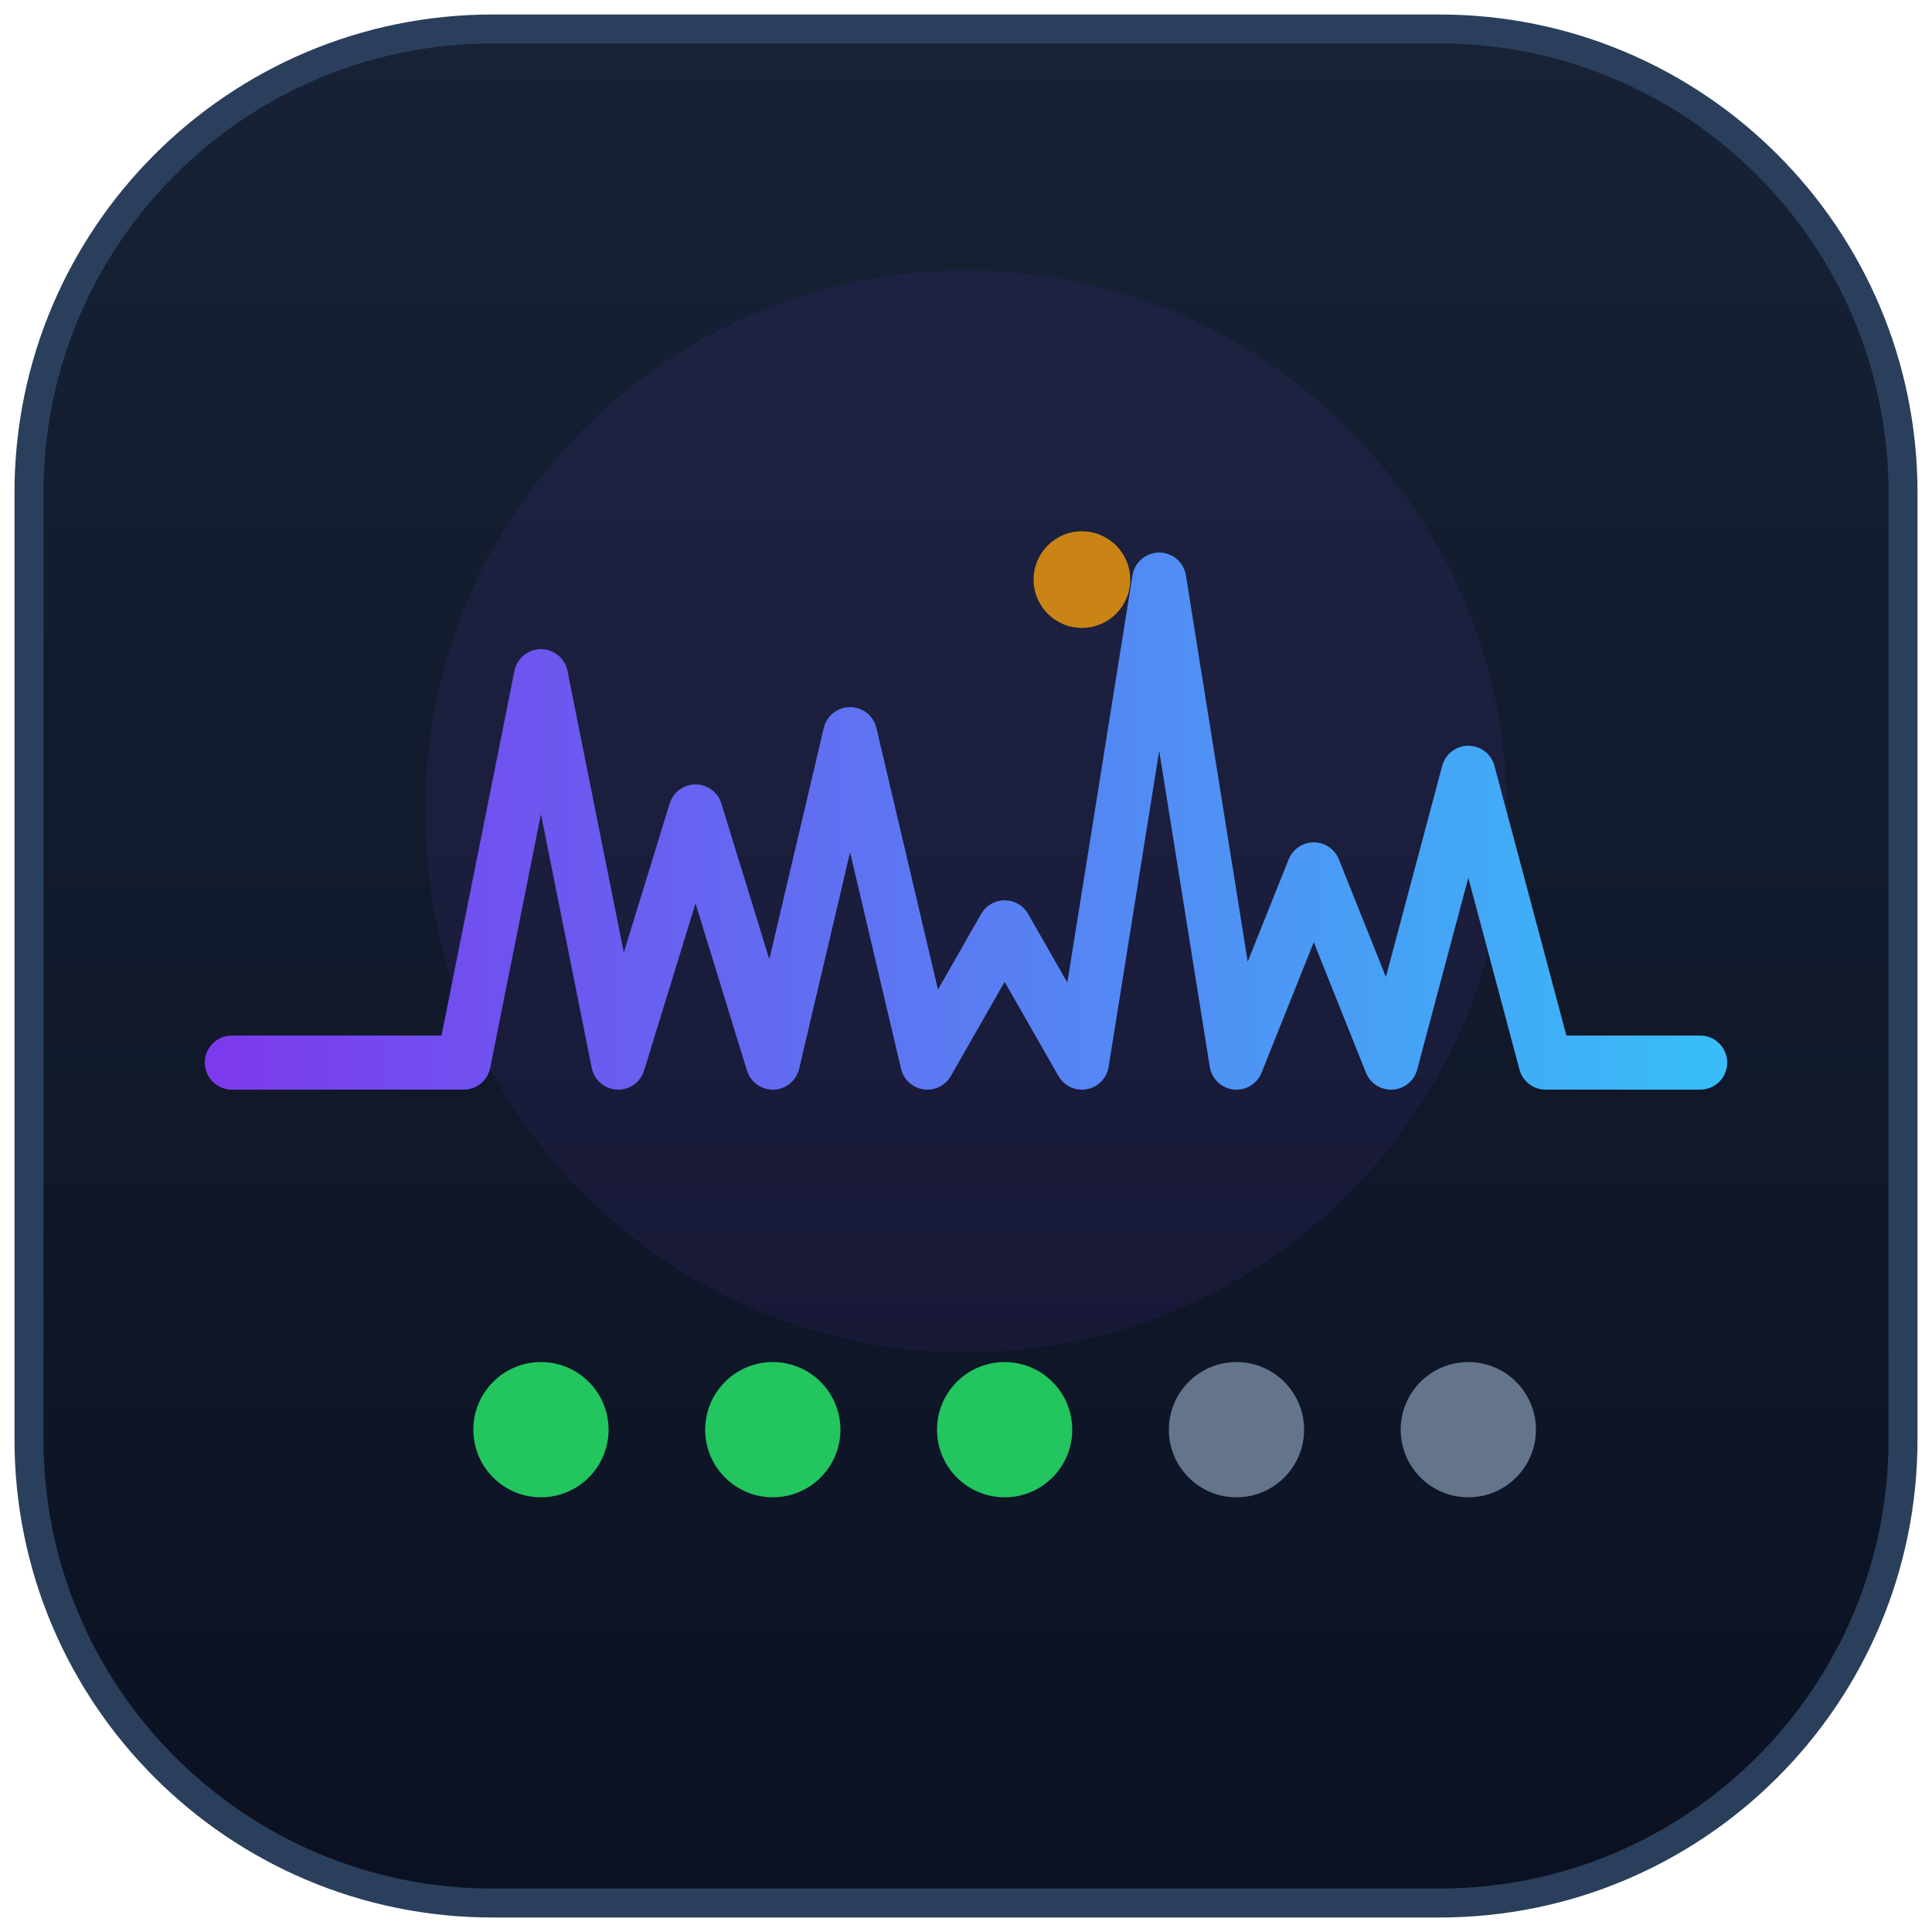
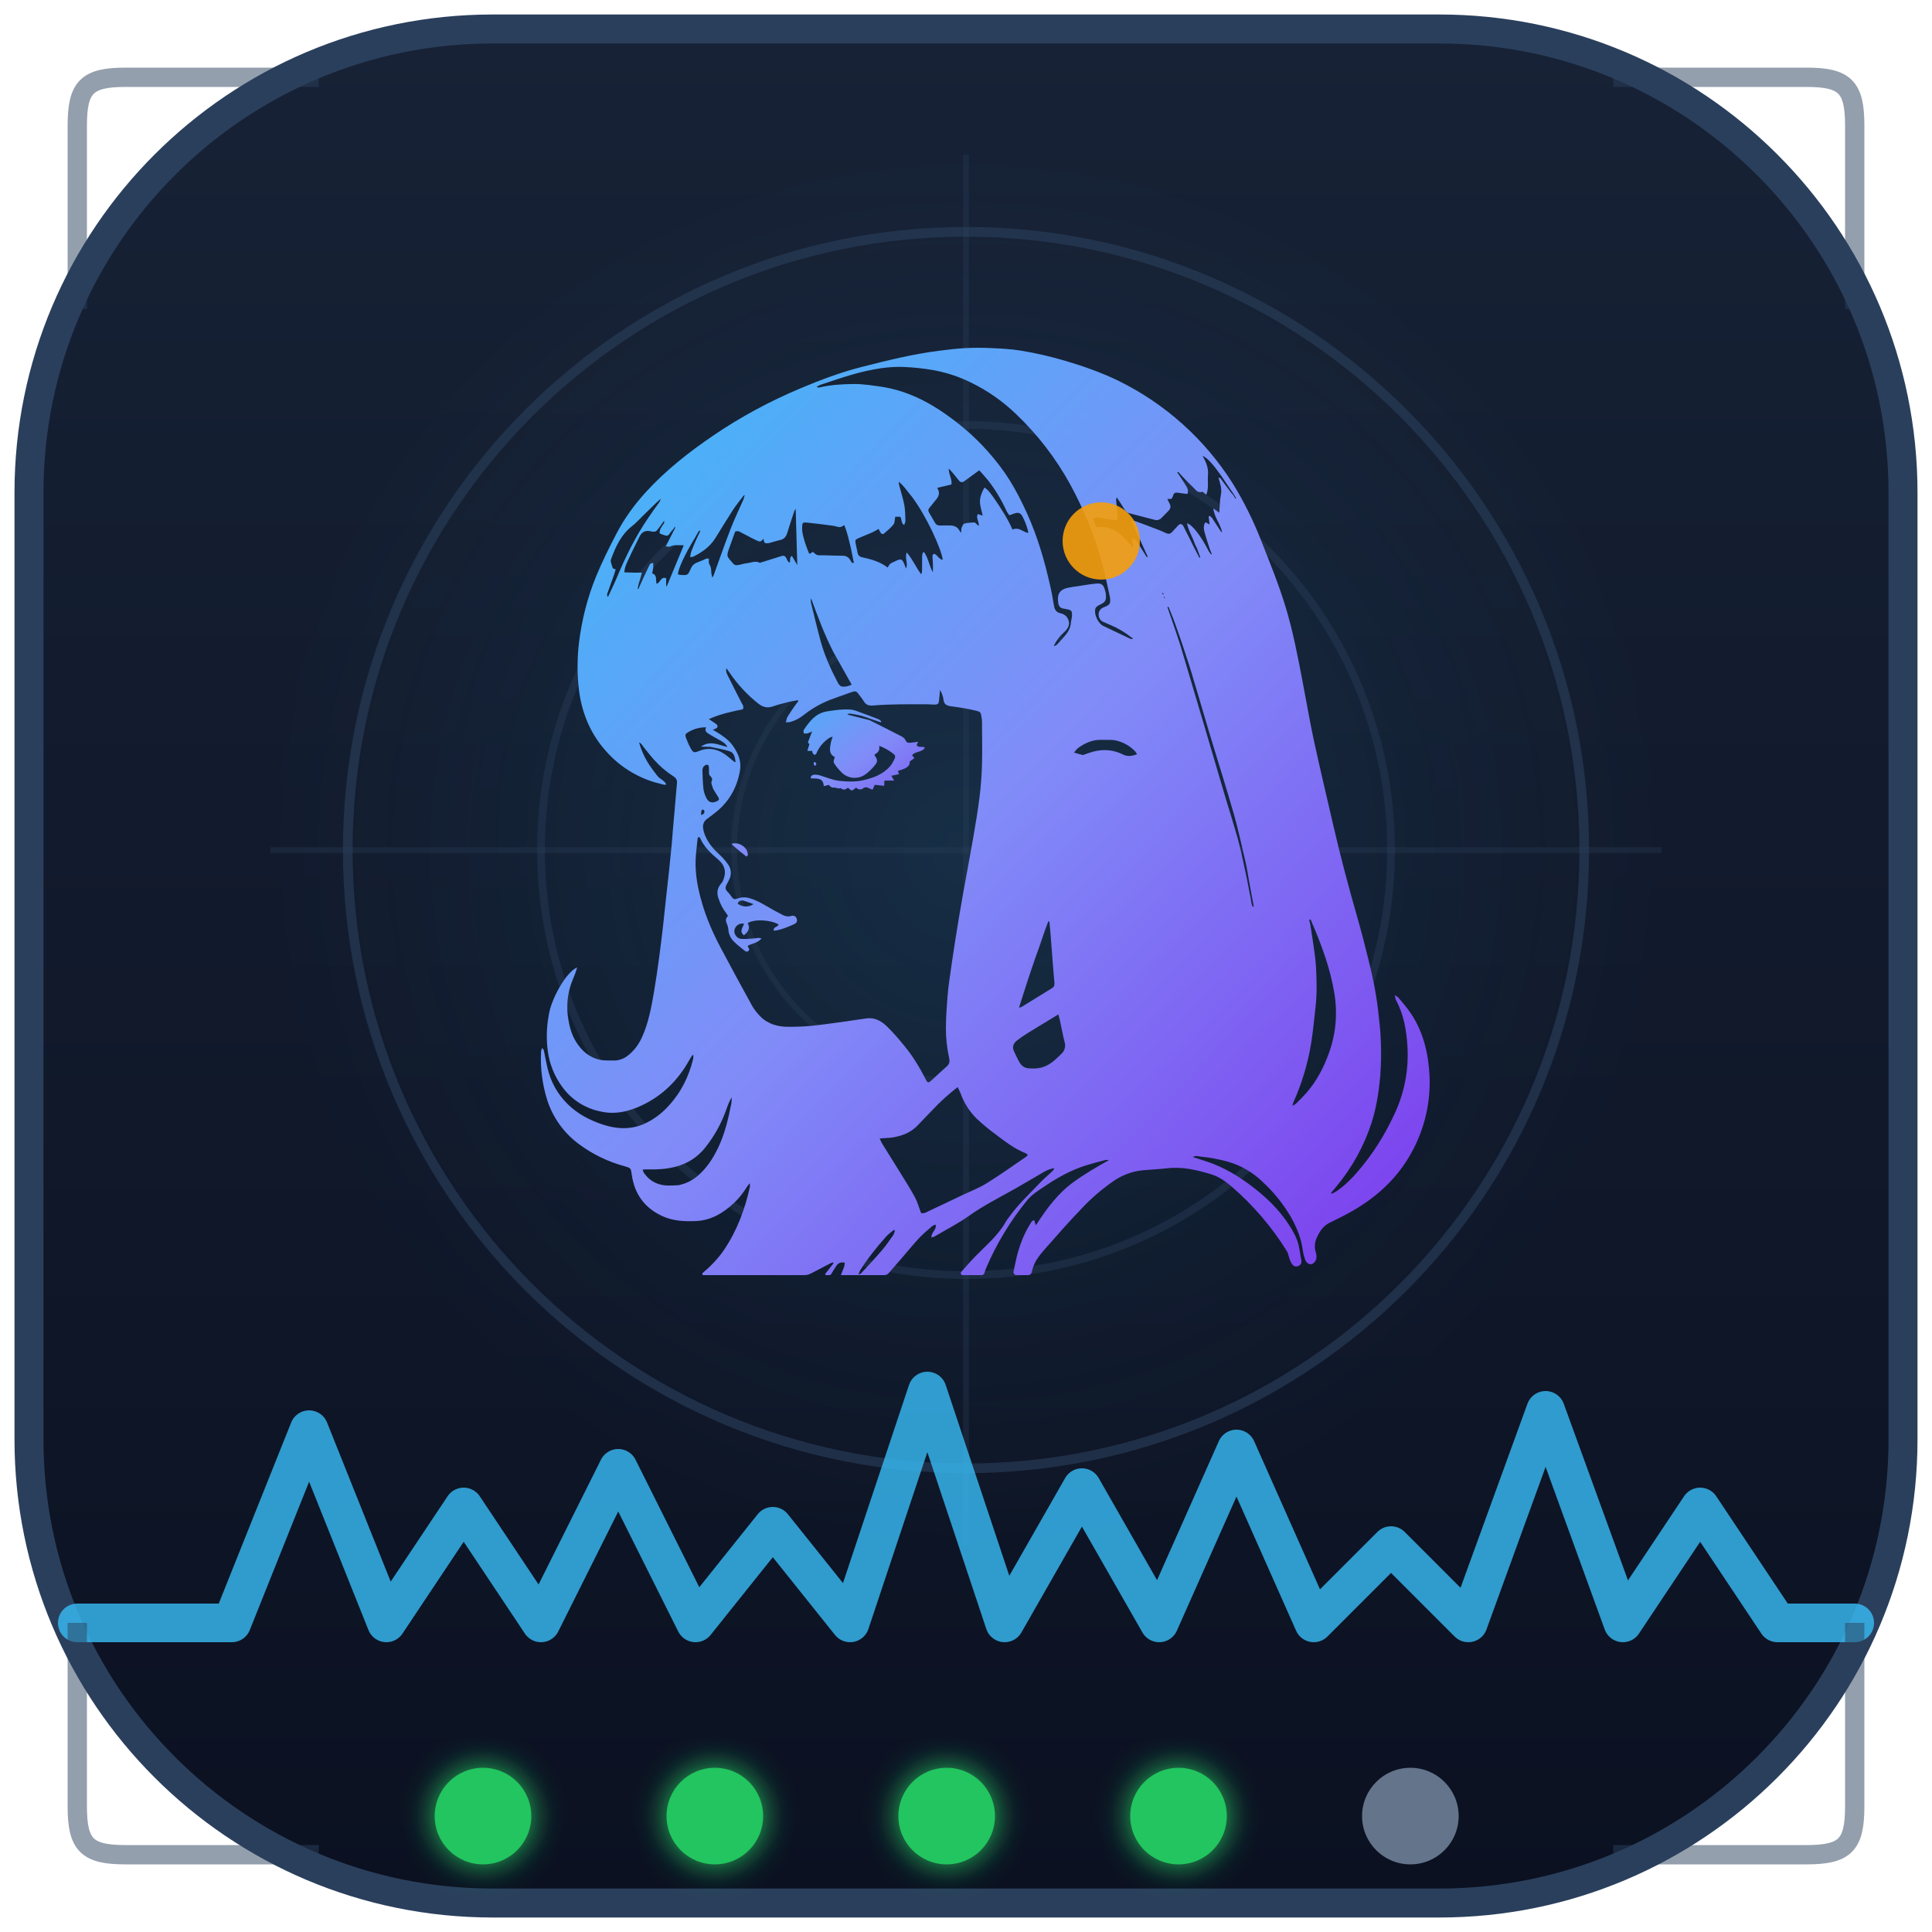
<svg xmlns="http://www.w3.org/2000/svg" viewBox="0 0 100 100">
  <defs>
-     <linearGradient id="bg" x1="0" y1="0" x2="0" y2="1">
+     <linearGradient id="bgGrad" x1="0" y1="0" x2="0" y2="1">
      <stop offset="0%" stop-color="#172236" />
      <stop offset="100%" stop-color="#0B1121" />
    </linearGradient>
-     <linearGradient id="pulseGrad" x1="0" y1="0" x2="1" y2="0">
-       <stop offset="0%" stop-color="#7C3AED" />
-       <stop offset="100%" stop-color="#38BDF8" />
+     <linearGradient id="hermesGrad" x1="0" y1="0" x2="1" y2="1">
+       <stop offset="0%" stop-color="#38BDF8" />
+       <stop offset="50%" stop-color="#818CF8" />
+       <stop offset="100%" stop-color="#7C3AED" />
    </linearGradient>
+     <radialGradient id="scopeGlow" cx="50%" cy="50%" r="50%">
+       <stop offset="0%" stop-color="#38BDF8" stop-opacity="0.12" />
+       <stop offset="70%" stop-color="#38BDF8" stop-opacity="0.03" />
+       <stop offset="100%" stop-color="#38BDF8" stop-opacity="0" />
+     </radialGradient>
+     <filter id="glow" x="-50%" y="-50%" width="200%" height="200%">
+       <feGaussianBlur stdDeviation="0.8" result="blur" />
+       <feMerge>
+         <feMergeNode in="blur" />
+         <feMergeNode in="SourceGraphic" />
+       </feMerge>
+     </filter>
  </defs>
-   <rect x="1.5" y="1.5" width="97" height="97" rx="24" fill="url(#bg)" stroke="#2A3F5C" stroke-width="1.5" />
-   <circle cx="50" cy="42" r="28" fill="#7C3AED" opacity="0.08" />
-   <polyline points="12,55 24,55 28,35 32,55 36,42 40,55 44,38 48,55 52,48 56,55 60,30 64,55 68,45 72,55 76,40 80,55 88,55" fill="none" stroke="url(#pulseGrad)" stroke-width="2.8" stroke-linecap="round" stroke-linejoin="round" />
-   <circle cx="28" cy="74" r="3.5" fill="#22C55E" />
-   <circle cx="40" cy="74" r="3.5" fill="#22C55E" />
-   <circle cx="52" cy="74" r="3.5" fill="#22C55E" />
-   <circle cx="64" cy="74" r="3.5" fill="#64748B" />
-   <circle cx="76" cy="74" r="3.5" fill="#64748B" />
-   <circle cx="56" cy="30" r="2.5" fill="#F59E0B" opacity="0.8">
-     <animate attributeName="opacity" values="0.8;0.2;0.8" dur="2s" repeatCount="indefinite" />
+   <rect x="1.5" y="1.5" width="97" height="97" rx="24" fill="url(#bgGrad)" stroke="#2A3F5C" stroke-width="1.5" />
+   <circle cx="50" cy="44" r="36" fill="url(#scopeGlow)" />
+   <circle cx="50" cy="44" r="32" fill="none" stroke="#2A3F5C" stroke-width="0.5" opacity="0.6" />
+   <circle cx="50" cy="44" r="22" fill="none" stroke="#2A3F5C" stroke-width="0.4" opacity="0.4" />
+   <circle cx="50" cy="44" r="12" fill="none" stroke="#2A3F5C" stroke-width="0.3" opacity="0.3" />
+   <line x1="50" y1="8" x2="50" y2="80" stroke="#2A3F5C" stroke-width="0.3" opacity="0.3" />
+   <line x1="14" y1="44" x2="86" y2="44" stroke="#2A3F5C" stroke-width="0.3" opacity="0.3" />
+   <g transform="translate(26, 18) scale(2.0)" fill="url(#hermesGrad)" fill-rule="evenodd">
+     <path d="M5.938 12.835c.127-.039.285.02.373.143.028.038.036.092.046.14.003.014-.02.033-.04.05-.124-.098-.24-.194-.354-.291-.011-.01-.016-.027-.025-.042zM8.396 9.412c.195-.032.39-.06.588-.05a.54.54 0 01.148.026c.202.071.402.147.601.224.028.01.05.036.075.055l-.013.027a9.203 9.203 0 01-.26-.089c-.115-.038-.213-.077-.315-.098-.25-.05-.25-.046-.292-.014l.574.144c.275.139.55.276.823.417.042.022.09.057.107.098.026.06.063.076.117.072.066-.006.132-.017.213-.027l-.04.086c.051.08.142.02.216.064-.074.13-.247.09-.334.199l.061.074-.12.087c0 .106-.038.168-.306.243l.026.085-.196.042.07.124h-.25l-.007.137c-.081-.01-.161-.018-.244-.027l-.053.123c-.027-.008-.052-.011-.073-.023-.067-.038-.128-.056-.195.006-.019.017-.063.014-.093.008-.026-.006-.05-.029-.07-.042-.11.095-.11.095-.208.003-.057.046-.12.074-.186.011-.063.027-.123-.02-.178-.014-.07.007-.097-.035-.133-.07l-.13.033c-.013-.236-.194-.19-.34-.203.005-.072.05-.092.095-.094a.474.474 0 01.159.022c.164.05.32.12.496.138.203.021.405.029.601-.015.265-.059.52-.149.707-.365.049-.056.083-.127.117-.195.019-.038.02-.084-.02-.116a1.397 1.397 0 00-.382-.217c.024.12-.031.182-.115.221 0 .014-.004.025 0 .03.08.115.084.16-.007.267a1.39 1.39 0 01-.218.211.477.477 0 01-.641-.05 1.36 1.36 0 01-.133-.152c-.078-.107-.076-.108-.033-.236-.165-.08-.128-.226-.104-.364.008-.05.028-.096.049-.163-.04.014-.067.017-.087.032a.897.897 0 00-.316.357c-.007.016-.01.034-.02.047-.012.015-.034.038-.045.035-.02-.006-.037-.027-.05-.045-.008-.012-.007-.032-.012-.057h-.126l.053-.172a14.82 14.82 0 00-.039-.049l.11-.284c-.06.026-.091.044-.124.051-.03.007-.064 0-.095 0 0-.031-.01-.07.004-.092.149-.22.305-.428.593-.476z" />
+     <path d="M8.06 10.788c-.003-.038-.004-.075.037-.062.016.006.034.048.028.067-.01.04-.038.032-.064-.005z" />
+     <path clip-rule="evenodd" d="M11.981.009c.226-.012.453-.011.679 0 .247.01.495.024.74.062.401.064.798.157 1.19.273.463.138.92.299 1.356.511a7.31 7.31 0 012.948 2.642c.292.469.536.963.739 1.479.219.556.446 1.11.623 1.683.204.654.329 1.326.458 1.997.097.504.182 1.01.29 1.511.156.722.329 1.44.494 2.16.186.812.4 1.615.63 2.415.102.355.193.713.282 1.072.11.436.202.876.254 1.323.031.278.066.557.073.837a7.56 7.56 0 01-.017.88c-.037.413-.1.818-.226 1.212a5.017 5.017 0 01-.915 1.649l-.13.156.018.023c.043-.023.088-.041.127-.068.2-.138.373-.307.531-.49.4-.46.721-.973.975-1.529a3.59 3.59 0 00.325-1.72c-.024-.424-.097-.834-.3-1.213-.013-.027-.015-.06-.03-.121.05.035.082.048.101.072.107.13.22.258.315.398.33.494.46 1.052.486 1.64a3.75 3.75 0 01-.47 1.97c-.36.655-.887 1.14-1.526 1.506-.193.111-.394.21-.595.308-.157.078-.248.211-.318.365a.522.522 0 00-.033.406.359.359 0 01.013.139c-.005.077-.077.155-.14.162-.054.006-.125-.043-.15-.116a1.206 1.206 0 01-.06-.233c-.04-.314-.155-.6-.308-.87a3.906 3.906 0 00-.73-.91 2.129 2.129 0 00-.897-.524 4.093 4.093 0 00-.692-.131c-.075-.008-.15-.04-.22.01.18.06.363.11.538.18.434.173.82.43 1.18.728.308.255.58.543.794.884.098.155.186.315.227.496.027.123.042.25.067.375.013.062-.002.109-.053.144-.047.033-.122.034-.163-.01a.455.455 0 01-.08-.14c-.03-.073-.038-.159-.078-.225a7.314 7.314 0 00-1.423-1.664c-.16-.137-.329-.26-.537-.323-.376-.114-.753-.203-1.15-.154-.213.025-.427.032-.64.053a1.6 1.6 0 00-.736.278 5.14 5.14 0 00-.834.72c-.329.342-.642.699-.955 1.055-.136.155-.264.319-.314.531a5.227 5.227 0 00-.012.051.096.096 0 01-.09.076h-.31c-.046 0-.082-.048-.072-.094.023-.108.045-.216.07-.324.075-.325.19-.635.368-.917.024-.039.04-.088.104-.08l.01.049.027.077c.28-.435.571-.834.996-1.135.283-.204.584-.378.89-.55a.196.196 0 00-.098-.002c-.162.043-.325.084-.485.134-.402.124-.764.33-1.11.566-.147.1-.298.193-.414.333a7.314 7.314 0 00-1.07 1.767.845.845 0 00-.04.12.075.075 0 01-.072.056h-.494c-.04 0-.062-.051-.036-.082.123-.14.246-.282.377-.415.275-.281.58-.532.777-.884.027-.048.063-.09.095-.135.238-.333.54-.607.818-.902.082-.086.175-.16.26-.24.029-.027.053-.057.079-.085l-.018-.025-.135.041c-.034.017-.07.031-.102.05-.248.144-.494.292-.743.433-.408.23-.825.439-1.209.711-.281.2-.591.358-.889.533-.02.012-.044.015-.08.028-.015-.135.143-.201.108-.336-.033.014-.064.02-.085.038-.111.096-.227.19-.328.296-.148.157-.284.325-.425.488-.125.143-.25.286-.373.431A.153.153 0 019.89 24H8.762a.316.316 0 00.016-.042c.028-.09.085-.172.083-.28-.091-.018-.162.001-.212.077a4.45 4.45 0 00-.136.215c-.01.016-.024.03-.042.03h-.093c-.019 0-.029-.022-.017-.037.071-.088.14-.178.209-.268.001-.002-.006-.012-.012-.024-.014.004-.03.006-.045.013-.176.09-.352.181-.527.274a.363.363 0 01-.168.042H5.202c-.026 0-.039-.036-.019-.053.21-.178.402-.374.558-.605.335-.496.538-1.047.667-1.629.004-.02-.003-.043-.006-.091-.037.048-.059.072-.076.1a1.943 1.943 0 01-.334.415c-.28.258-.59.448-.983.464-.297.012-.588 0-.865-.127-.46-.21-.722-.57-.794-1.072-.025-.17-.017-.171-.182-.219A3.513 3.513 0 011.97 20.6a2.286 2.286 0 01-.808-1.13 3.569 3.569 0 01-.16-1.245c.002-.034.016-.067.024-.1.032.023.046.043.05.066.033.153.059.308.096.46.086.355.257.664.516.92.258.256.571.419.91.532.358.118.717.138 1.07-.016a1.89 1.89 0 00.621-.452c.328-.348.533-.76.648-1.223.009-.034.005-.071.007-.11-.015.006-.026.006-.03.011-.031.05-.064.1-.093.152-.284.502-.679.887-1.196 1.135-.351.17-.718.255-1.11.159a1.607 1.607 0 01-.971-.64 2.006 2.006 0 01-.368-.924 2.903 2.903 0 01.02-.886c.05-.439.466-1.17.742-1.271-.02.063-.035.112-.053.16-.043.116-.097.227-.13.345a1.901 1.901 0 00-.05.82c.033.212.09.416.204.6.147.236.346.407.62.465.11.023.225.014.338.018a.576.576 0 00.386-.131c.164-.128.282-.292.366-.481.168-.375.24-.777.309-1.179.05-.296.093-.594.133-.893.039-.281.071-.563.104-.845.026-.232.048-.464.074-.696.024-.228.052-.455.076-.683.024-.227.047-.455.069-.683.013-.14.022-.28.034-.42l.037-.417c.022-.25.041-.5.065-.748.008-.082-.02-.132-.09-.177a2.46 2.46 0 01-.492-.418c-.1-.109-.188-.228-.282-.342-.035-.042-.056-.097-.116-.118a2.084 2.084 0 00.275.597c.06.092.131.176.196.265.063.086.182.115.234.226-.028.003-.046.01-.06.006a4.74 4.74 0 01-.22-.057 2.71 2.71 0 01-1.287-.819c-.435-.487-.656-1.076-.71-1.723a5.206 5.206 0 01.014-1.06c.072-.602.22-1.186.45-1.745.155-.376.338-.741.526-1.102.205-.393.466-.75.765-1.076.512-.559 1.104-1.024 1.726-1.448.717-.49 1.478-.898 2.277-1.233C8.244.828 8.767.632 9.31.494c.655-.166 1.31-.33 1.982-.415.229-.03.458-.058.688-.07zm-1.847 22.82c-.07.06-.147.111-.207.18-.238.27-.464.549-.668.869l-.044.108a.177.177 0 00.093-.057c.174-.19.351-.378.519-.574.104-.122.195-.255.288-.386.024-.034.03-.08.046-.12l-.027-.02zm1.65-3.695a5.51 5.51 0 00-.653.593l-.37.386a.963.963 0 01-.377.25 1.372 1.372 0 01-.467.09c-.044 0-.087.006-.151.012.028.058.043.097.064.131.15.242.301.482.45.724.136.22.276.438.399.666.068.125.105.267.156.404.077.027.14-.018.202-.048.29-.135.579-.274.867-.412.213-.101.437-.186.636-.31.347-.215.68-.455 1.018-.685.015-.01.026-.028.042-.046-.023-.019-.038-.037-.056-.044-.287-.111-.527-.3-.77-.482a5.319 5.319 0 01-.506-.42 1.757 1.757 0 01-.41-.653c-.019-.049-.045-.095-.075-.156zm-5.847.264c-.06.096-.097.194-.132.293a3.38 3.38 0 01-.555 1.01c-.2.25-.455.412-.762.493-.23.06-.464.076-.7.07-.048-.002-.097.002-.158.005.016.04.021.066.035.085.1.145.23.246.4.295.157.046.316.034.498.023.181-.037.343-.115.485-.234.238-.199.402-.454.536-.732.175-.363.264-.751.342-1.144.01-.053.008-.11.011-.164zm14.945-4.586c.008.029.016.057.027.107.024.155.051.31.072.464.03.219.067.437.078.657.017.344.027.689-.014 1.033-.037.315-.063.633-.116.946a6.153 6.153 0 01-.46 1.518c-.008.018-.01.039-.02.082.047-.03.077-.042.098-.064.085-.083.17-.167.248-.255.271-.305.458-.66.596-1.043.18-.498.228-1.011.145-1.531-.103-.65-.33-1.263-.597-1.881a9.055 9.055 0 00-.024-.055l-.033.022zM5.797 8.29a.26.26 0 00.018.153c.124.251.25.501.379.75.025.049.066.09.03.163-.284.06-.578.119-.88.255.059.038.097.06.132.087.042.032.112.058.09.12-.01.033-.075.048-.117.072.017.01.043.021.067.036.166.102.33.207.447.368.138.192.229.404.188.644-.079.469-.306.85-.69 1.132-.054.04-.106.083-.161.122a.243.243 0 00-.103.245.77.77 0 00.055.195c.083.196.22.35.375.492.083.076.159.164.222.257a.37.37 0 01.025.377c-.023.05-.05.099-.076.148-.03.06-.028.111.022.162.041.042.08.089.112.138.038.058.078.079.147.05a.486.486 0 01.333-.006c.16.046.302.126.444.21.13.077.264.149.4.219.067.035.14.05.219.026.071-.022.124.01.145.076.02.064-.003.108-.074.139-.07.03-.137.063-.209.088-.1.035-.201.073-.314.077-.013-.107.11-.088.127-.159-.206-.126-.643-.145-.801-.034.063.112.035.21-.096.313-.13-.1-.025-.202.002-.3a.209.209 0 00-.249.17c-.015.101.067.216.178.224.108.007.218-.005.326-.012.06-.005.12-.027.199 0-.103.123-.248.127-.357.19.002.05.07.086.019.131-.053.048-.095-.001-.132-.03-.08-.063-.16-.126-.231-.197a.474.474 0 01-.157-.311.52.52 0 00-.043-.172c-.032-.074-.032-.137.033-.19-.018-.03-.028-.053-.045-.072a1.222 1.222 0 01-.196-.369c-.053-.137-.046-.264.048-.381.024-.03.05-.06.064-.095a.664.664 0 00.047-.168c.017-.165-.064-.287-.182-.387-.186-.156-.36-.322-.46-.551-.005-.011-.024-.017-.037-.026-.011.017-.024.027-.025.038-.019.185-.045.37-.052.557-.014.377.058.743.162 1.104.118.41.289.798.488 1.173.267.502.537 1.002.812 1.5.055.098.13.189.208.27.198.202.452.272.724.273.202 0 .404-.006.605-.026.295-.03.59-.073.884-.113.183-.025.365-.057.548-.08.21-.026.38.073.522.21.16.156.305.327.447.5.22.265.397.56.554.867.05.098.07.1.147.03.13-.121.26-.242.394-.36.067-.059.088-.12.067-.213a3.535 3.535 0 01-.085-.796c.002-.157.006-.314.018-.471.015-.224.03-.45.06-.672a59.114 59.114 0 01.362-2.298c.087-.493.182-.984.268-1.477.06-.347.118-.694.162-1.043.034-.273.055-.55.063-.825.011-.332.003-.665.002-.998 0-.077.004-.155-.01-.23-.028-.142-.01-.155-.162-.19a5.826 5.826 0 00-.607-.107c-.146-.018-.207-.053-.221-.19-.006-.049-.025-.098-.041-.146-.009-.025-.024-.048-.046-.09l-.025.264c-.009.096-.029.116-.127.115-.055 0-.11-.008-.164-.008-.476 0-.952-.008-1.426.032-.095.008-.173-.015-.226-.103-.04-.066-.088-.126-.134-.186-.063-.084-.086-.093-.182-.06-.195.068-.388.138-.582.21a2.71 2.71 0 00-.675.394.986.986 0 01-.323.168c-.033.01-.07.008-.127.013.02-.066.024-.114.047-.15.064-.105.135-.205.205-.306.023-.033.049-.063.073-.095l-.015-.023-.201.037c-.146.04-.296.07-.437.122-.148.053-.266.023-.386-.072a3.623 3.623 0 01-.733-.786l-.093-.132zm8.592 8.963l-.147.09c-.22.134-.44.266-.659.402-.093.058-.184.12-.27.188-.085.07-.124.161-.072.272.047.1.093.2.147.294.047.08.124.138.213.147.11.01.228.012.336-.012.217-.05.372-.205.528-.357a.291.291 0 00.087-.308c-.046-.18-.079-.365-.118-.547-.011-.052-.027-.103-.045-.169zm-.257-2.409c-.12.291-.205.597-.325.91-.151.433-.294.87-.435 1.323.036-.01.054-.01.067-.018.261-.16.522-.324.785-.484.054-.033.071-.078.065-.138-.012-.13-.024-.262-.034-.393l-.068-.886c-.008-.103-.02-.206-.029-.31-.009 0-.017-.002-.026-.004zm3.081-8.13l.099.285c.08.231.159.463.24.714l.58 1.952c.187.63.372 1.262.558 1.893.114.382.235.762.343 1.146.072.257.126.519.186.799.044.206.087.413.127.64.034.106.023.226.077.325l.025-.006-.068-.362c-.038-.206-.077-.412-.113-.638-.015-.07-.029-.141-.046-.211-.095-.396-.177-.796-.29-1.187-.196-.685-.413-1.364-.618-2.046-.165-.549-.322-1.1-.488-1.648-.069-.227-.15-.45-.226-.695l-.117-.336c-.037-.107-.075-.216-.115-.322-.04-.106-.084-.21-.127-.314a7.558 7.558 0 01-.027.01zM6.225 14.304c-.063-.001-.115.014-.134.083a.35.35 0 00.41.012 4.533 4.533 0 00-.276-.095zM5.23 11.98c-.026-.027-.057-.048-.075.002-.012.032-.007.07-.01.113.082-.037.082-.037.085-.115zm.062-1.189a.135.135 0 00-.088.056.197.197 0 00-.025.11c.005.152.01.306.026.457a.751.751 0 00.066.218c.061.136.157.167.288.101.055-.027.06-.054.025-.11a4.52 4.52 0 01-.129-.211c-.015-.068-.066-.131-.033-.207.04-.09-.076-.116-.074-.19V10.874c-.003-.038-.006-.087-.056-.083zm-.017-.968a.867.867 0 00-.467.127c-.076.045-.084.07-.05.158.034.087.07.173.115.254.064.117.09.125.21.077a.657.657 0 01.336-.053c.202.022.357.136.504.264l.092.077c.007-.006.014-.013.022-.018-.019-.105-.035-.226-.149-.264-.157-.053-.324-.075-.508-.117l-.24-.005c.24-.169.452-.044.687.009-.063-.115-.153-.147-.23-.193-.082-.05-.17-.092-.25-.144-.06-.037-.12-.08-.072-.172zm10.233.325c-.23-.01-.427.08-.608.211-.034.026-.06.065-.105.117.087.026.15.046.232.065.044-.015.088-.03.13-.046.306-.114.61-.115.904.031.126.063.237.04.366-.005-.02-.031-.03-.054-.045-.071a.986.986 0 00-.448-.273c-.14-.044-.284-.024-.426-.03zM7.99 6.483a.308.308 0 00.002.133c.08.321.156.643.242.962.104.387.27.75.456 1.103.02.037.061.08.098.087a.404.404 0 00.253-.051l-.472-.84c-.23-.448-.405-.92-.579-1.394zM10.397.497c-.2-.008-.405.004-.603.034-.236.035-.47.087-.7.152-.287.08-.569.18-.852.273-.04.013-.074.038-.11.058.028.014.05.018.07.014.287-.068.58-.085.873-.09.134-.002.269.009.402.025.19.024.382.048.57.09.456.104.874.3 1.265.556.464.306.888.66 1.257 1.078.205.232.395.475.56.739.17.274.315.561.449.856.273.601.456 1.232.6 1.876.04.173.07.348.1.524.017.104.065.167.17.19.122.028.2.105.22.251-.003.102-.06.174-.129.24a1.065 1.065 0 00-.268.358.164.164 0 00.083-.039c.08-.086.162-.172.235-.265a.56.56 0 00.13-.333c.009-.05.022-.1.024-.15.007-.124-.017-.15-.143-.168-.025-.004-.049-.014-.073-.015-.082-.007-.125-.063-.137-.131-.033-.198-.004-.355.247-.408.086-.018.174-.03.26-.042.158-.023.315-.053.473-.067.14-.012.19.033.226.167.008.029.018.057.021.087.019.179-.008.225-.141.288-.027.013-.055.024-.078.042a.148.148 0 00-.051.067c-.039.144.073.382.206.445l.673.32c.023.011.05.015.075.023l.018-.026c-.015-.008-.032-.013-.044-.024a2.27 2.27 0 00-.544-.32 4.898 4.898 0 00-.173-.075.203.203 0 01-.126-.191c-.003-.085.045-.154.128-.187l.059-.025c.099-.044.118-.076.112-.187a.384.384 0 00-.008-.063c-.067-.294-.123-.59-.205-.88a9.478 9.478 0 00-.826-2.036 7.465 7.465 0 00-1.39-1.805 4.536 4.536 0 00-1.177-.824 3.656 3.656 0 00-1.016-.328 6.155 6.155 0 00-.712-.074zm6.719 5.955c.01.014.018.028.038.034l-.022-.044-.016.01zM4.103 3.917a.062.062 0 01-.03.012.455.455 0 01-.04.039c-.01.01-.02.02-.045.04l-.363.354c-.088.085-.17.178-.266.253-.284.22-.425.53-.544.855a.132.132 0 00-.007.071c.013.055.033.108.052.168l.074.026c-.017.056-.03.105-.047.152-.058.164-.118.327-.175.491-.005.015.008.036.019.077.08-.175.158-.33.225-.489.228-.544.484-1.074.819-1.561.09-.133.182-.266.283-.401.004-.006.007-.013.022-.03.001-.016.003-.032.015-.04l.008-.017zm12.976 2.408a.023.023 0 01.009.019.073.073 0 00-.006.01.188.188 0 00.007.02l.018.022c.002-.007.007-.016.005-.021-.003-.01-.012-.018-.02-.038a1.331 1.331 0 01-.013-.012zM4.199 4.48c-.003.004-.008.008-.027.014-.005.013-.011.025-.031.047a2.085 2.085 0 01-.124.167c-.048.07-.116.055-.181.041-.134-.028-.228.016-.287.143-.089.187-.187.37-.273.56-.049.108-.11.216-.118.36.081.003.154.007.228.008h.228a2.563 2.563 0 01-.079.264c-.01.052-.022.103-.033.155l.02.004c.018-.046.037-.092.067-.153.066-.142.13-.285.2-.426.02-.04.034-.1.116-.092 0 .043.004.084 0 .124-.005.045-.017.09-.028.143.141.043.086.174.115.269.102-.022.104-.195.248-.144v.205l.017.002.439-1.059c-.13 0-.246-.02-.358.033-.024.011-.058-.001-.108-.004.075-.15.139-.278.211-.417a.128.128 0 01.025-.036c0-.015-.001-.03.008-.038l.006-.02c-.005.006-.01.011-.028.017-.004.012-.009.024-.026.045a.085.085 0 01-.032.033c-.123.157-.09.164-.258.106-.079-.027-.078-.028-.047-.144.028-.046.056-.093.098-.15 0-.016-.001-.032.007-.042L4.2 4.48zm2.073-.67c-.003.006-.007.011-.027.016-.094.125-.194.246-.28.377-.155.238-.301.481-.451.723-.14.224-.345.368-.575.481-.017.008-.04.006-.079.011.012-.059.016-.109.033-.153a6.076 6.076 0 01.229-.518l-.007-.02a.138.138 0 01-.035.025c-.028.05-.055.1-.093.164-.26.424-.443.817-.442.95.024.004.048.011.073.013.177.013.188.007.26-.165.03-.07.077-.12.147-.15l.175-.07c.044-.018.085-.057.146-.032.003.05-.01.11.014.145.042.062.044.125.047.193.002.049.017.098.026.147.029-.034.039-.065.05-.097.142-.39.277-.782.428-1.17.1-.256.22-.504.33-.756.013-.03.013-.067.03-.092V3.81zm3.987-.34c0 .045.01.084.021.123.042.16.094.318.124.48.024.133.023.27.028.406 0 .033-.019.067-.032.11-.094-.058-.047-.158-.106-.215h-.125c-.015.072-.01.152-.046.2-.066.085-.155.154-.236.227-.043.038-.078.018-.103-.025l-.046-.087c-.065.035-.117.069-.172.093-.116.051-.235.095-.35.147-.085.038-.09.053-.07.147.014.075.034.148.047.223.013.072.05.109.123.124.233.05.462.115.657.265.058-.102.058-.102.168-.151.03-.014.06-.03.092-.042.08-.03.115-.017.15.06.023.048.041.098.066.158.06-.14-.042-.267.017-.416.157.18.24.39.375.567a.235.235 0 00.022-.098c.002-.124 0-.247.002-.371 0-.034.013-.067.02-.1l.032-.003c.11.155.13.354.226.52a3.036 3.036 0 00-.01-.392c-.004-.045 0-.074.05-.088.08.036.116.14.215.158-.03-.275-.423-1.137-.798-1.635-.114-.127-.2-.28-.34-.386zm-2.667.696c-.019.034-.03.05-.037.067-.061.185-.125.37-.18.556-.031.105-.087.169-.195.19-.09.019-.178.052-.268.073-.038.009-.089.015-.118-.003-.024-.016-.025-.069-.036-.106-.064.076-.082.087-.17.047-.133-.062-.262-.135-.393-.201-.048-.025-.093-.063-.17-.03-.043.12-.091.25-.137.382-.099.28-.087.242.095.453.046.048.102.03.154.023.054-.009.106-.03.16-.036.13-.013.26-.08.367-.015.204-.064.387-.122.571-.178.05-.015.089.005.114.054.022.042.034.093.082.121.038-.056-.013-.128.063-.178l.14.241-.042-1.46zm.278.358c-.096-.01-.107.01-.11.108-.002.038-.003.078.002.115.03.2.099.386.174.57.002.006.012.01.022.015l.078-.05c.052.036.081.088.153.088.205-.002.41.014.616.012.099-.001.158.042.205.12.018.03.024.077.088.066l-.08-.394c-.05-.195-.085-.395-.172-.589-.057.057-.114.068-.18.046a.72.72 0 00-.135-.028c-.22-.028-.44-.059-.66-.08zm10.254-1.727c.089.163.155.316.139.491-.016.168.026.342-.044.516-.047-.033-.088-.082-.112-.075-.117.035-.164-.057-.227-.115a4.772 4.772 0 01-.286-.29l-.104-.113a4.856 4.856 0 01-.023.019c.035.046.07.093.11.156.04.064.084.127.122.193.034.058.065.118.031.205-.082-.01-.164-.019-.246-.032-.06-.01-.101 0-.124.07-.031.098-.037.096-.15.09.02.042.036.08.057.116.041.074.03.138-.03.196-.06.06-.118.122-.178.181a.175.175 0 01-.185.046c-.222-.061-.447-.113-.67-.174-.032-.009-.063-.04-.086-.068-.03-.04-.052-.087-.08-.13-.044-.07-.09-.138-.136-.207a.18.18 0 00-.014.105c.012.127.03.253.035.38.005.1-.024.12-.121.104-.104-.017-.206-.04-.31-.058-.064-.012-.131-.028-.202.03l.081.208c.09 0 .166-.01.237.002a.819.819 0 01.458.251c.078.083.154.168.241.26l.018-.005c-.004-.006-.008-.013-.01-.04.014-.056-.062-.118.018-.178.031.03.064.057.088.09.058.078.111.159.169.257l.089.141.024-.013a2093.819 2093.819 0 01-.427-.934c.055.007.083.007.108.016.193.07.385.142.577.216.074.028.147.06.219.094.062.028.112.018.157-.033.05-.056.102-.112.154-.167.05-.051.095-.046.132.014.016.025.026.053.04.08.071.138.143.277.217.433l.159.308.025-.011c-.044-.106-.07-.218-.138-.334-.057-.182-.168-.346-.206-.545.136.034.362.326.567.732l.057.074.018-.011a1.563 1.563 0 01-.052-.127c-.046-.145-.097-.29-.136-.436-.022-.083-.036-.173.022-.26l.109.058-.026-.207.027-.016c.022.02.05.036.065.06.073.108.143.22.215.33.01.016.029.029.043.043-.036-.217-.2-.38-.229-.626l.155.112c.014-.166.012-.319.042-.465.032-.158-.023-.297-.063-.445.024.004.036.006.055.025.092.124.183.249.277.371.02.027.05.047.069.087l.04.063.019-.015a.293.293 0 01-.053-.082 27.922 27.922 0 01-.332-.49c-.221-.311-.363-.467-.485-.521zm-6.57.327c-.003.161.092.275.069.415l-.368.087c.09.139.032.237-.052.331-.05.057-.092.122-.143.178-.037.04-.046.078-.018.126l.16.275c.029.048.072.066.128.064.076-.003.152 0 .228-.001.116-.003.216.022.275.137.006.014.02.024.044.052.004-.059-.003-.098.01-.13.016-.04.04-.099.072-.108.084-.023.173-.024.26-.03.013-.001.027.018.04.029l.071.065c.019-.11-.082-.198-.024-.31l.126.04c-.026-.123-.07-.245-.071-.366 0-.123.051-.243.115-.36.107.062.16.156.234.253.183.265.36.533.494.834.165-.078.27.068.407.088-.003-.106-.133-.441-.197-.492a.142.142 0 00-.102-.028c-.06.011-.119.039-.191.063-.025-.039-.056-.078-.077-.122a3.936 3.936 0 00-.473-.783c-.076-.094-.16-.182-.228-.26l-.391.285c-.049.035-.094.03-.132-.017l-.169-.207c-.025-.03-.053-.059-.097-.108z" />
+   </g>
+   <polyline points="4,84 12,84 16,74 20,84 24,78 28,84 32,76 36,84 40,79 44,84 48,72 52,84 56,77 60,84 64,75 68,84 72,80 76,84 80,73 84,84 88,78 92,84 96,84" fill="none" stroke="#38BDF8" stroke-width="2.0" stroke-linecap="round" stroke-linejoin="round" opacity="0.8">
+     <animate attributeName="opacity" values="0.8;0.4;0.8" dur="3s" repeatCount="indefinite" />
+   </polyline>
+   <circle cx="25" cy="94" r="2.5" fill="#22C55E" filter="url(#glow)" />
+   <circle cx="37" cy="94" r="2.5" fill="#22C55E" filter="url(#glow)" />
+   <circle cx="49" cy="94" r="2.5" fill="#22C55E" filter="url(#glow)" />
+   <circle cx="61" cy="94" r="2.5" fill="#22C55E" filter="url(#glow)" />
+   <circle cx="73" cy="94" r="2.5" fill="#64748B" />
+   <circle cx="57" cy="28" r="2" fill="#F59E0B" opacity="0.9">
+     <animate attributeName="opacity" values="0.9;0.3;0.9" dur="2s" repeatCount="indefinite" />
  </circle>
+   <path d="M4,16V6.5C4,4.5,4.5,4,6.5,4h10" fill="none" stroke="#2A3F5C" stroke-width="1" opacity="0.5" />
+   <path d="M96,16V6.5c0-2-0.5-2.5-2.5-2.5h-10" fill="none" stroke="#2A3F5C" stroke-width="1" opacity="0.5" />
+   <path d="M4,84v9.5c0,2,0.5,2.5,2.5,2.5h10" fill="none" stroke="#2A3F5C" stroke-width="1" opacity="0.5" />
+   <path d="M96,84v9.5c0,2-0.5,2.5-2.5,2.5h-10" fill="none" stroke="#2A3F5C" stroke-width="1" opacity="0.5" />
</svg>
